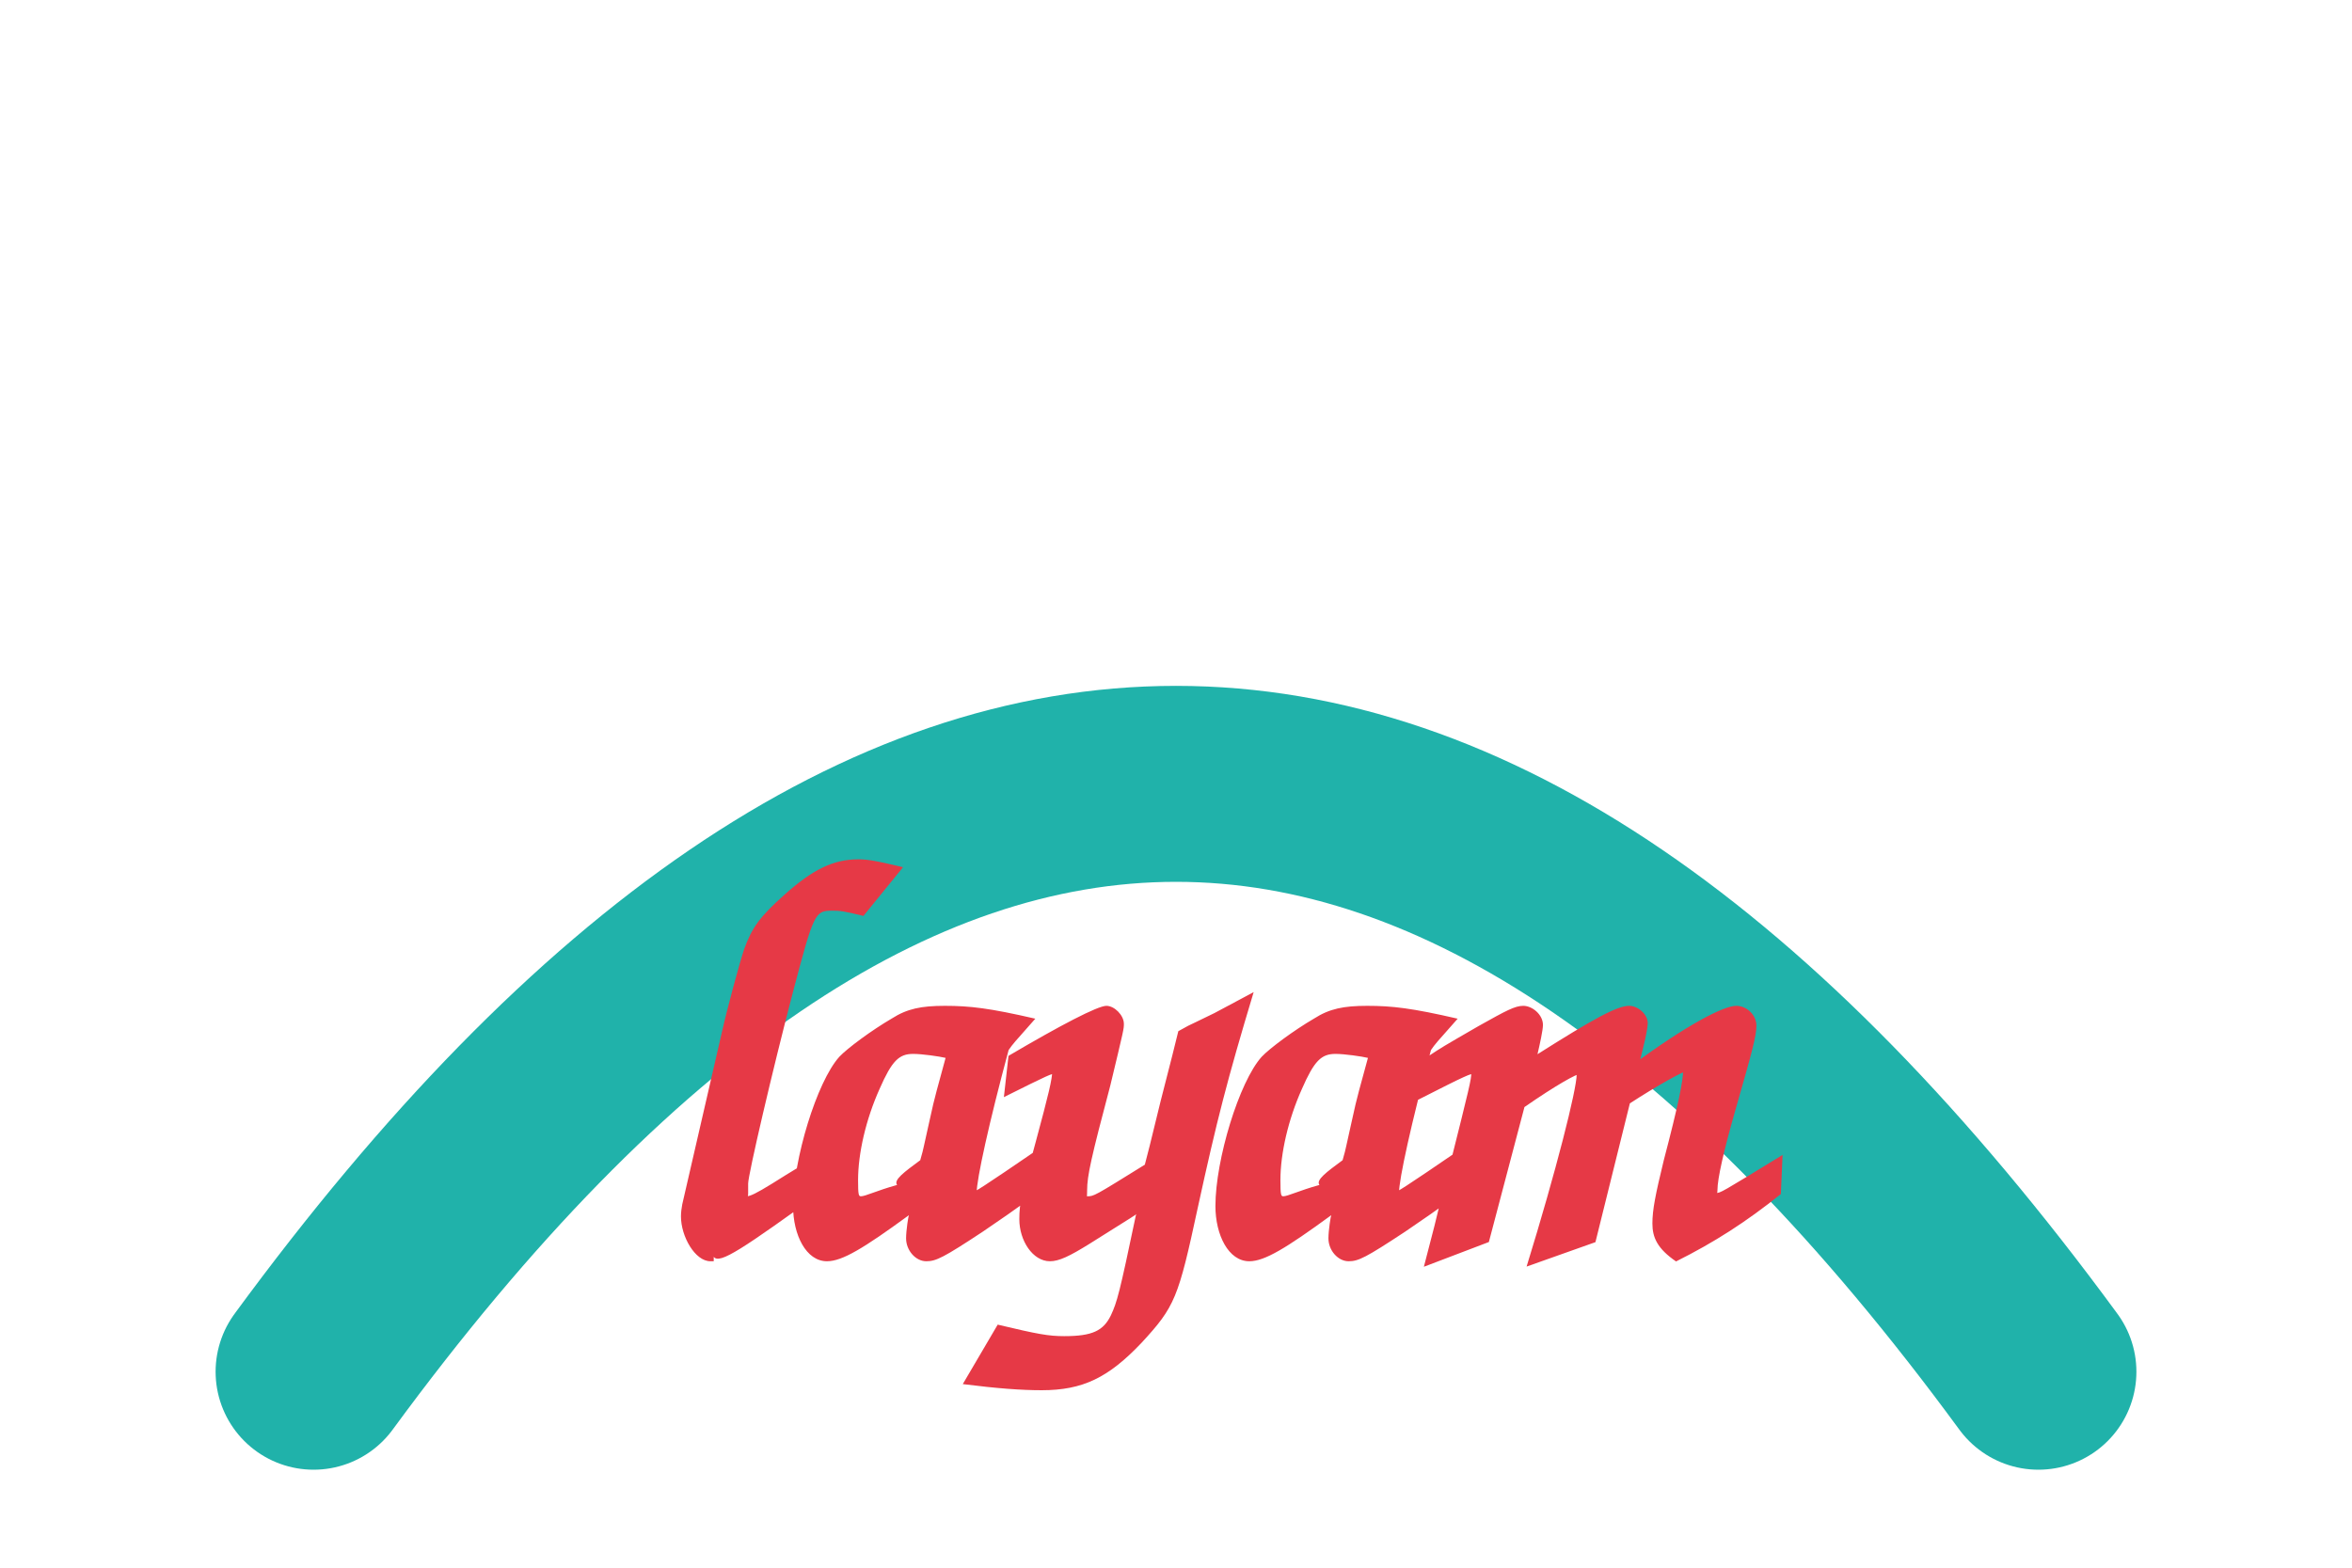
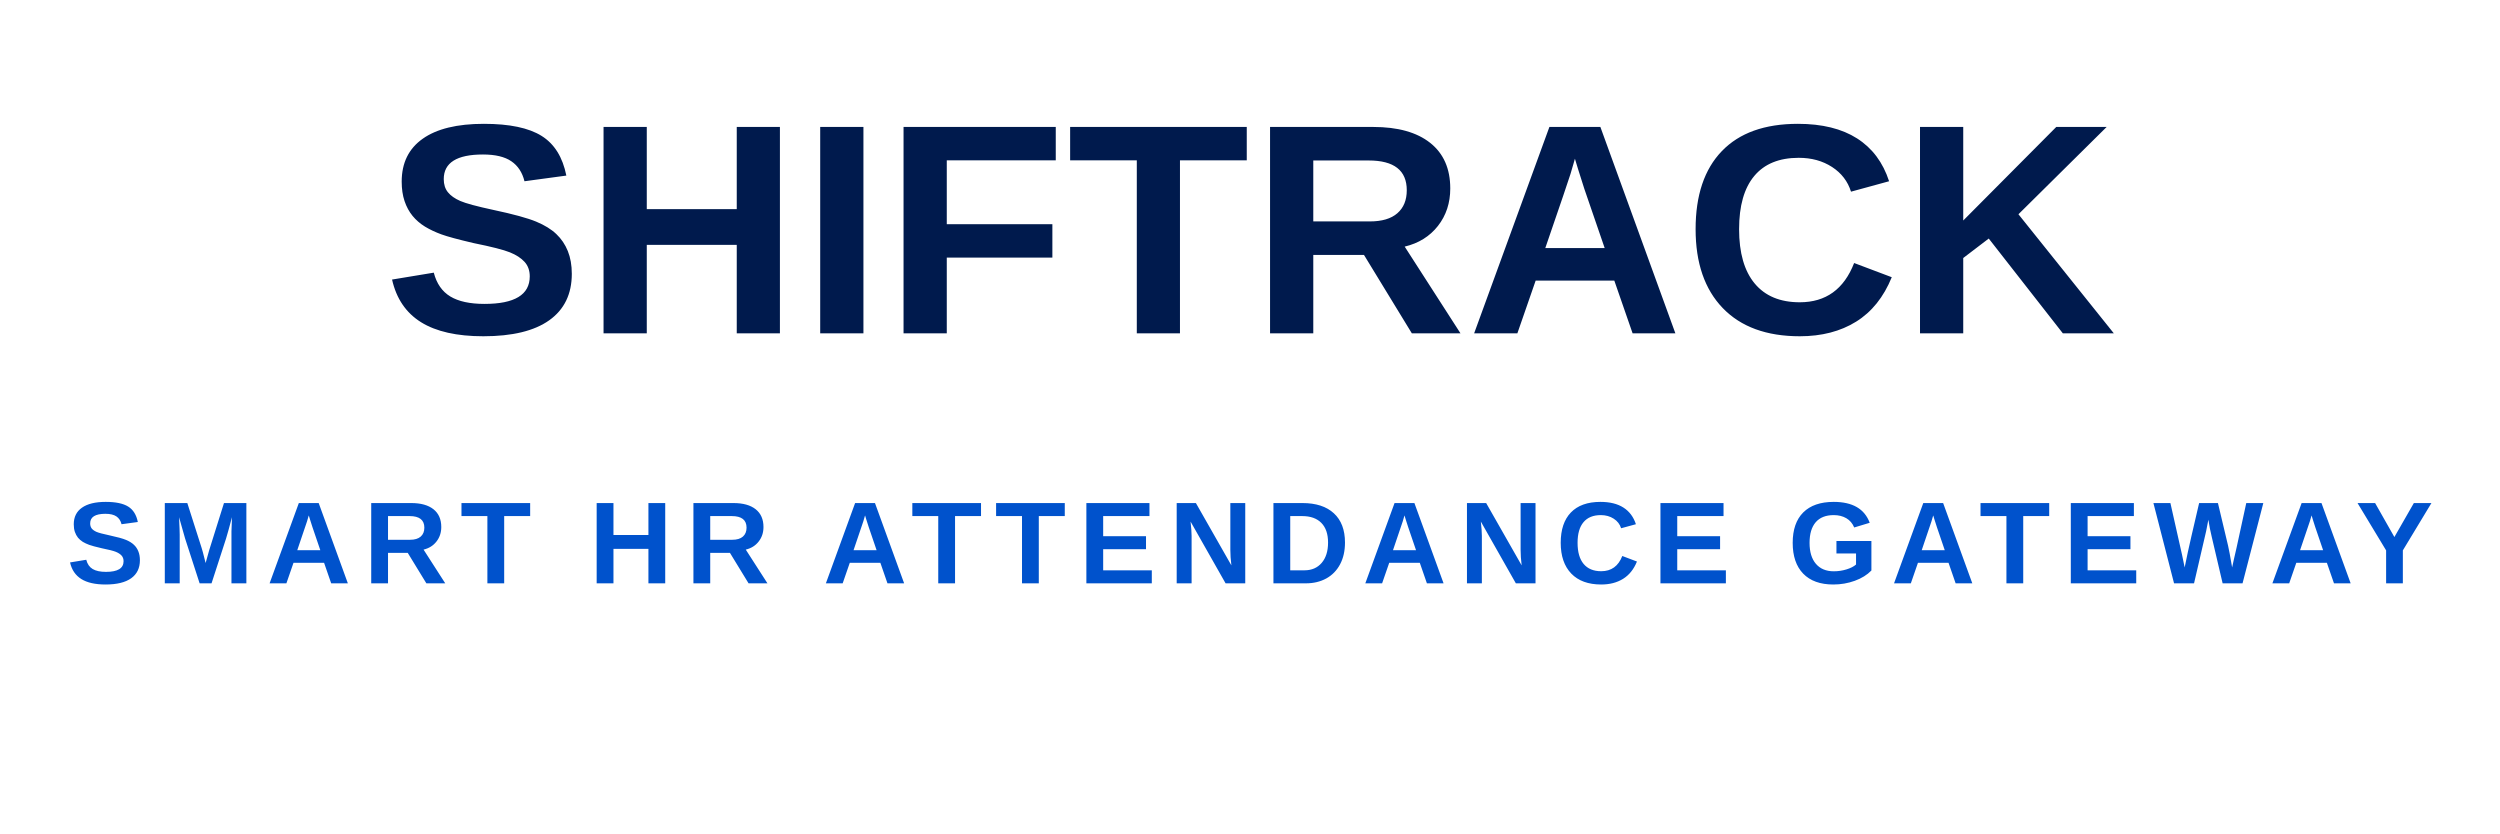
- <svg xmlns="http://www.w3.org/2000/svg" viewBox="0 0 600 400">
-   <path d="M 80 350 Q 300 50, 520 350" stroke="#20B2AA" stroke-width="50" fill="none" stroke-linecap="round" />
-   <text x="300" y="320" font-family="'Comic Sans MS', 'Segoe Print', cursive" font-size="140" font-weight="700" fill="#E63946" text-anchor="middle" letter-spacing="-5" font-style="italic">layam</text>
+ <svg xmlns="http://www.w3.org/2000/svg" viewBox="0 0 600 200">
+   <text x="300" y="80" font-family="Arial, sans-serif" font-size="72" font-weight="bold" fill="#001a4d" text-anchor="middle">SHIFTRACK</text>
+   <text x="300" y="140" font-family="Arial, sans-serif" font-size="28" font-weight="600" fill="#0052CC" text-anchor="middle" letter-spacing="3">SMART HR ATTENDANCE GATEWAY</text>
</svg>
